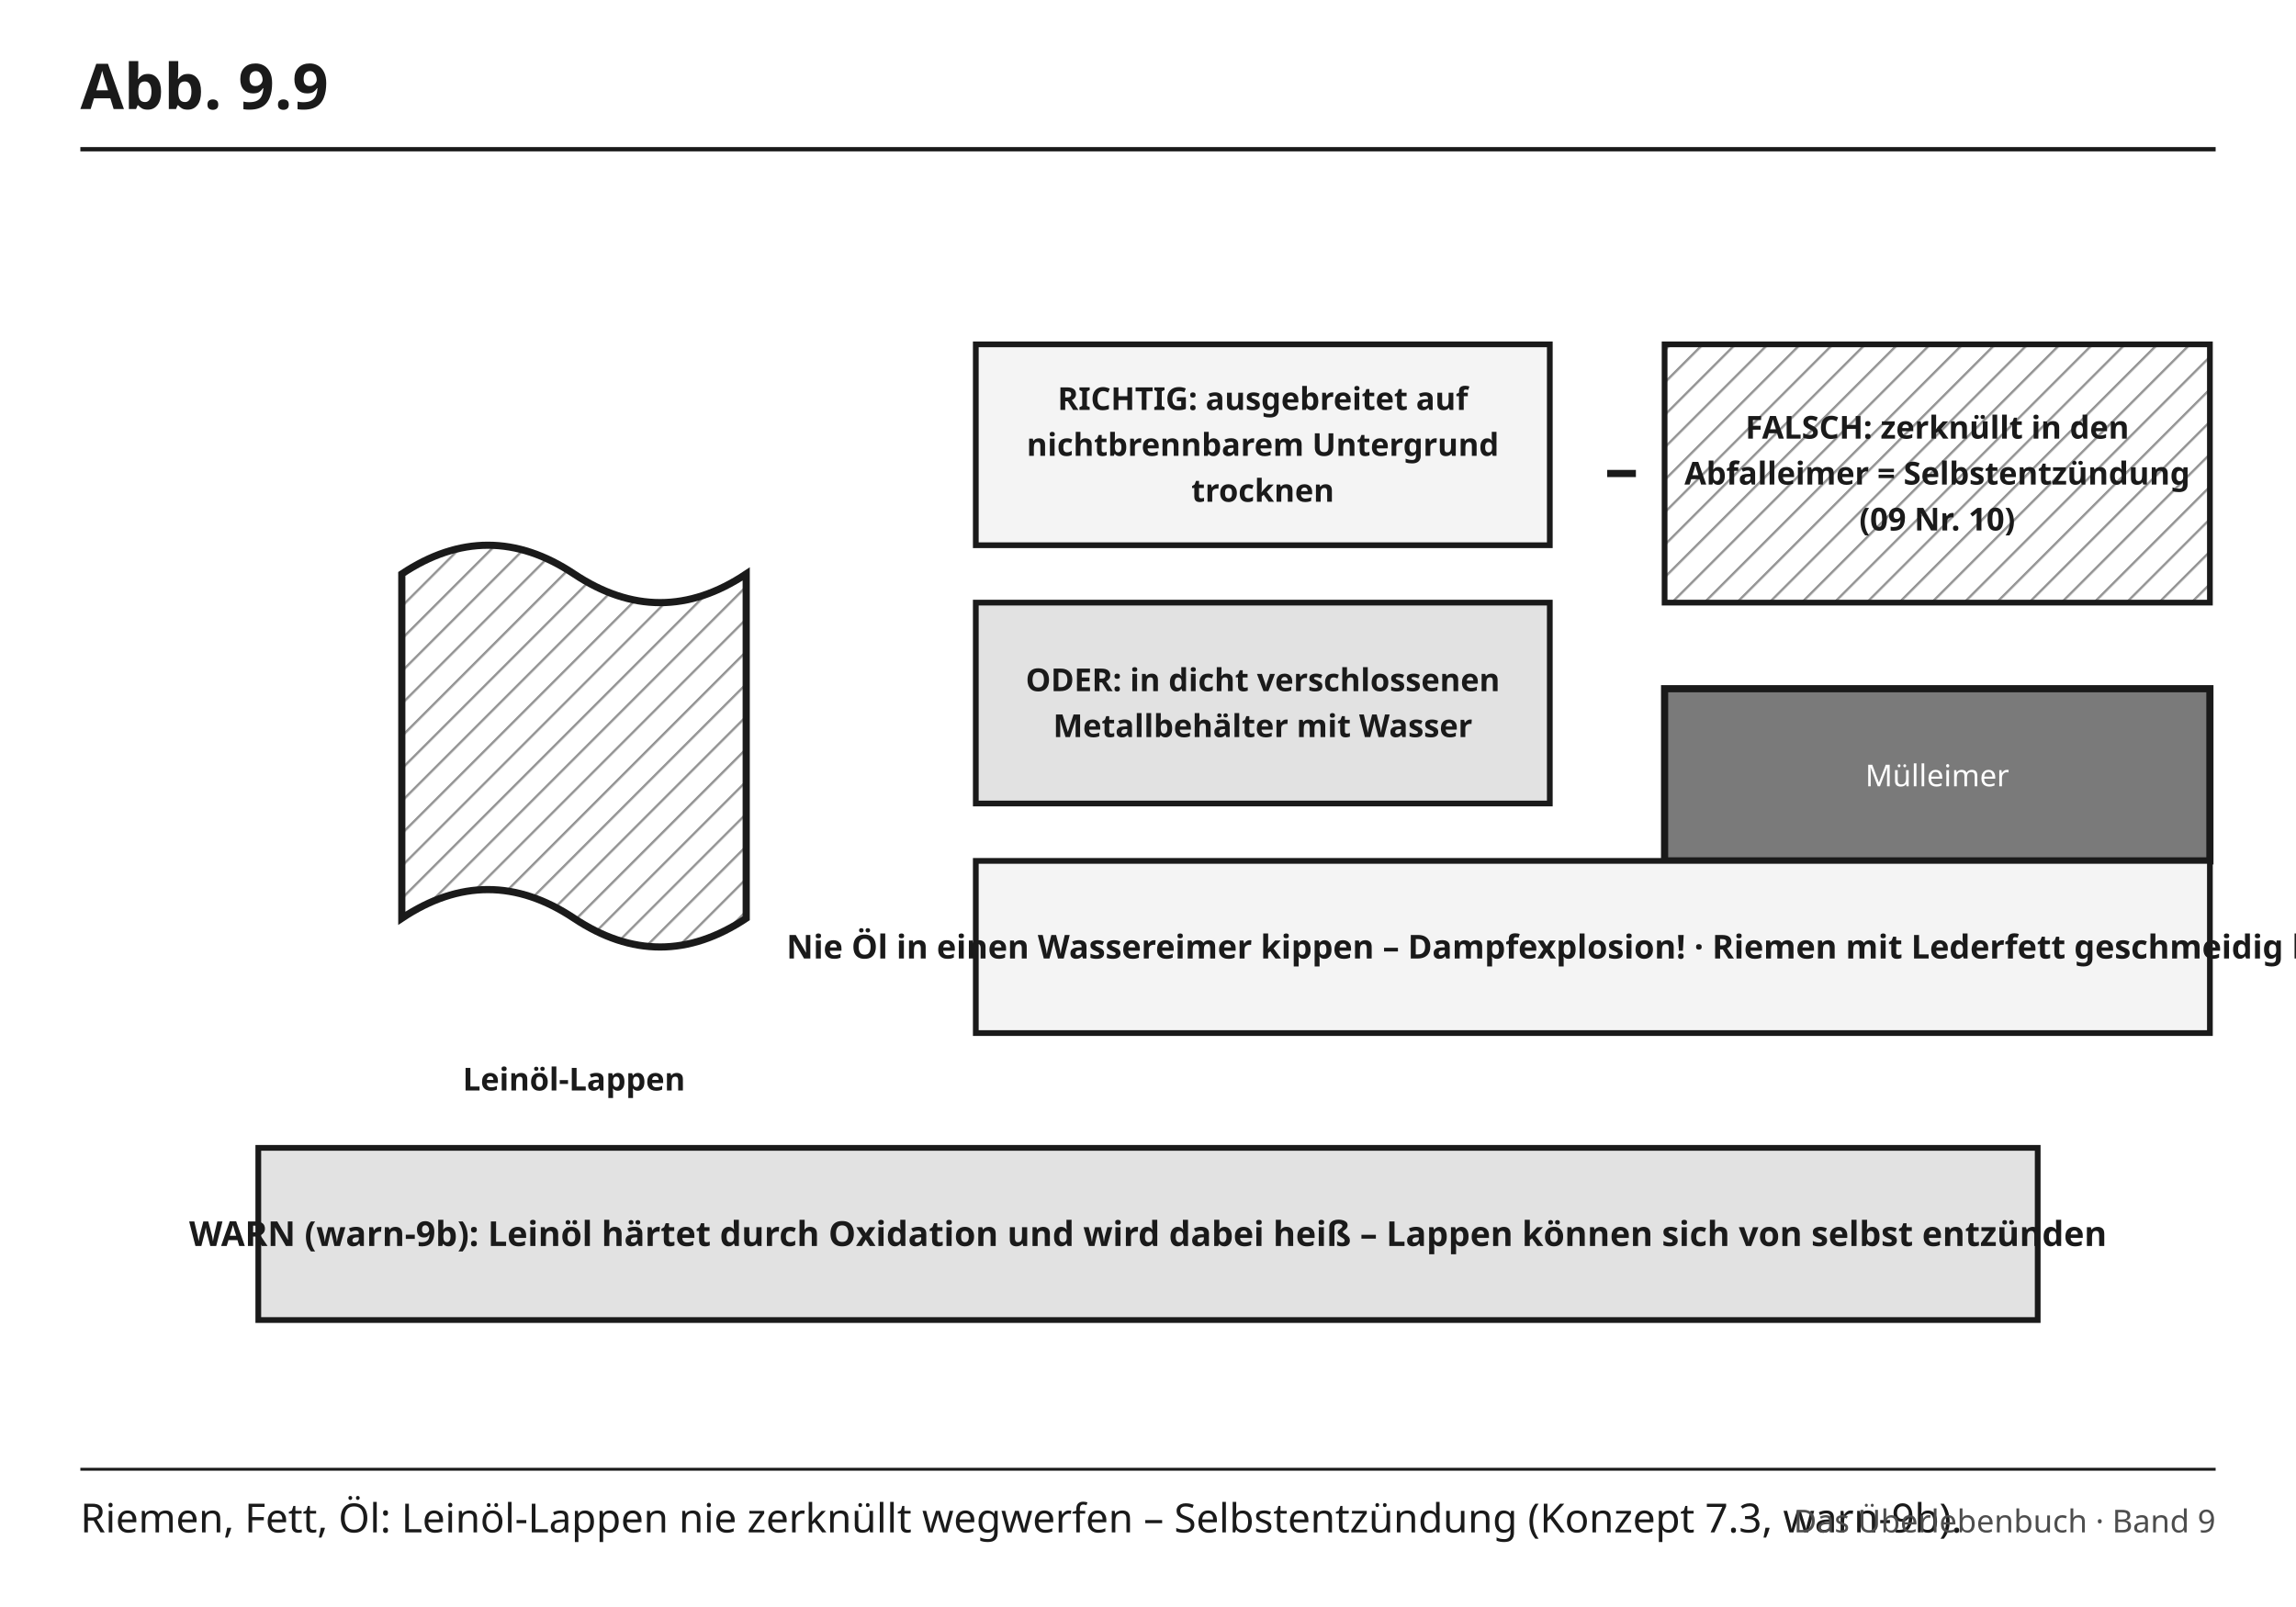
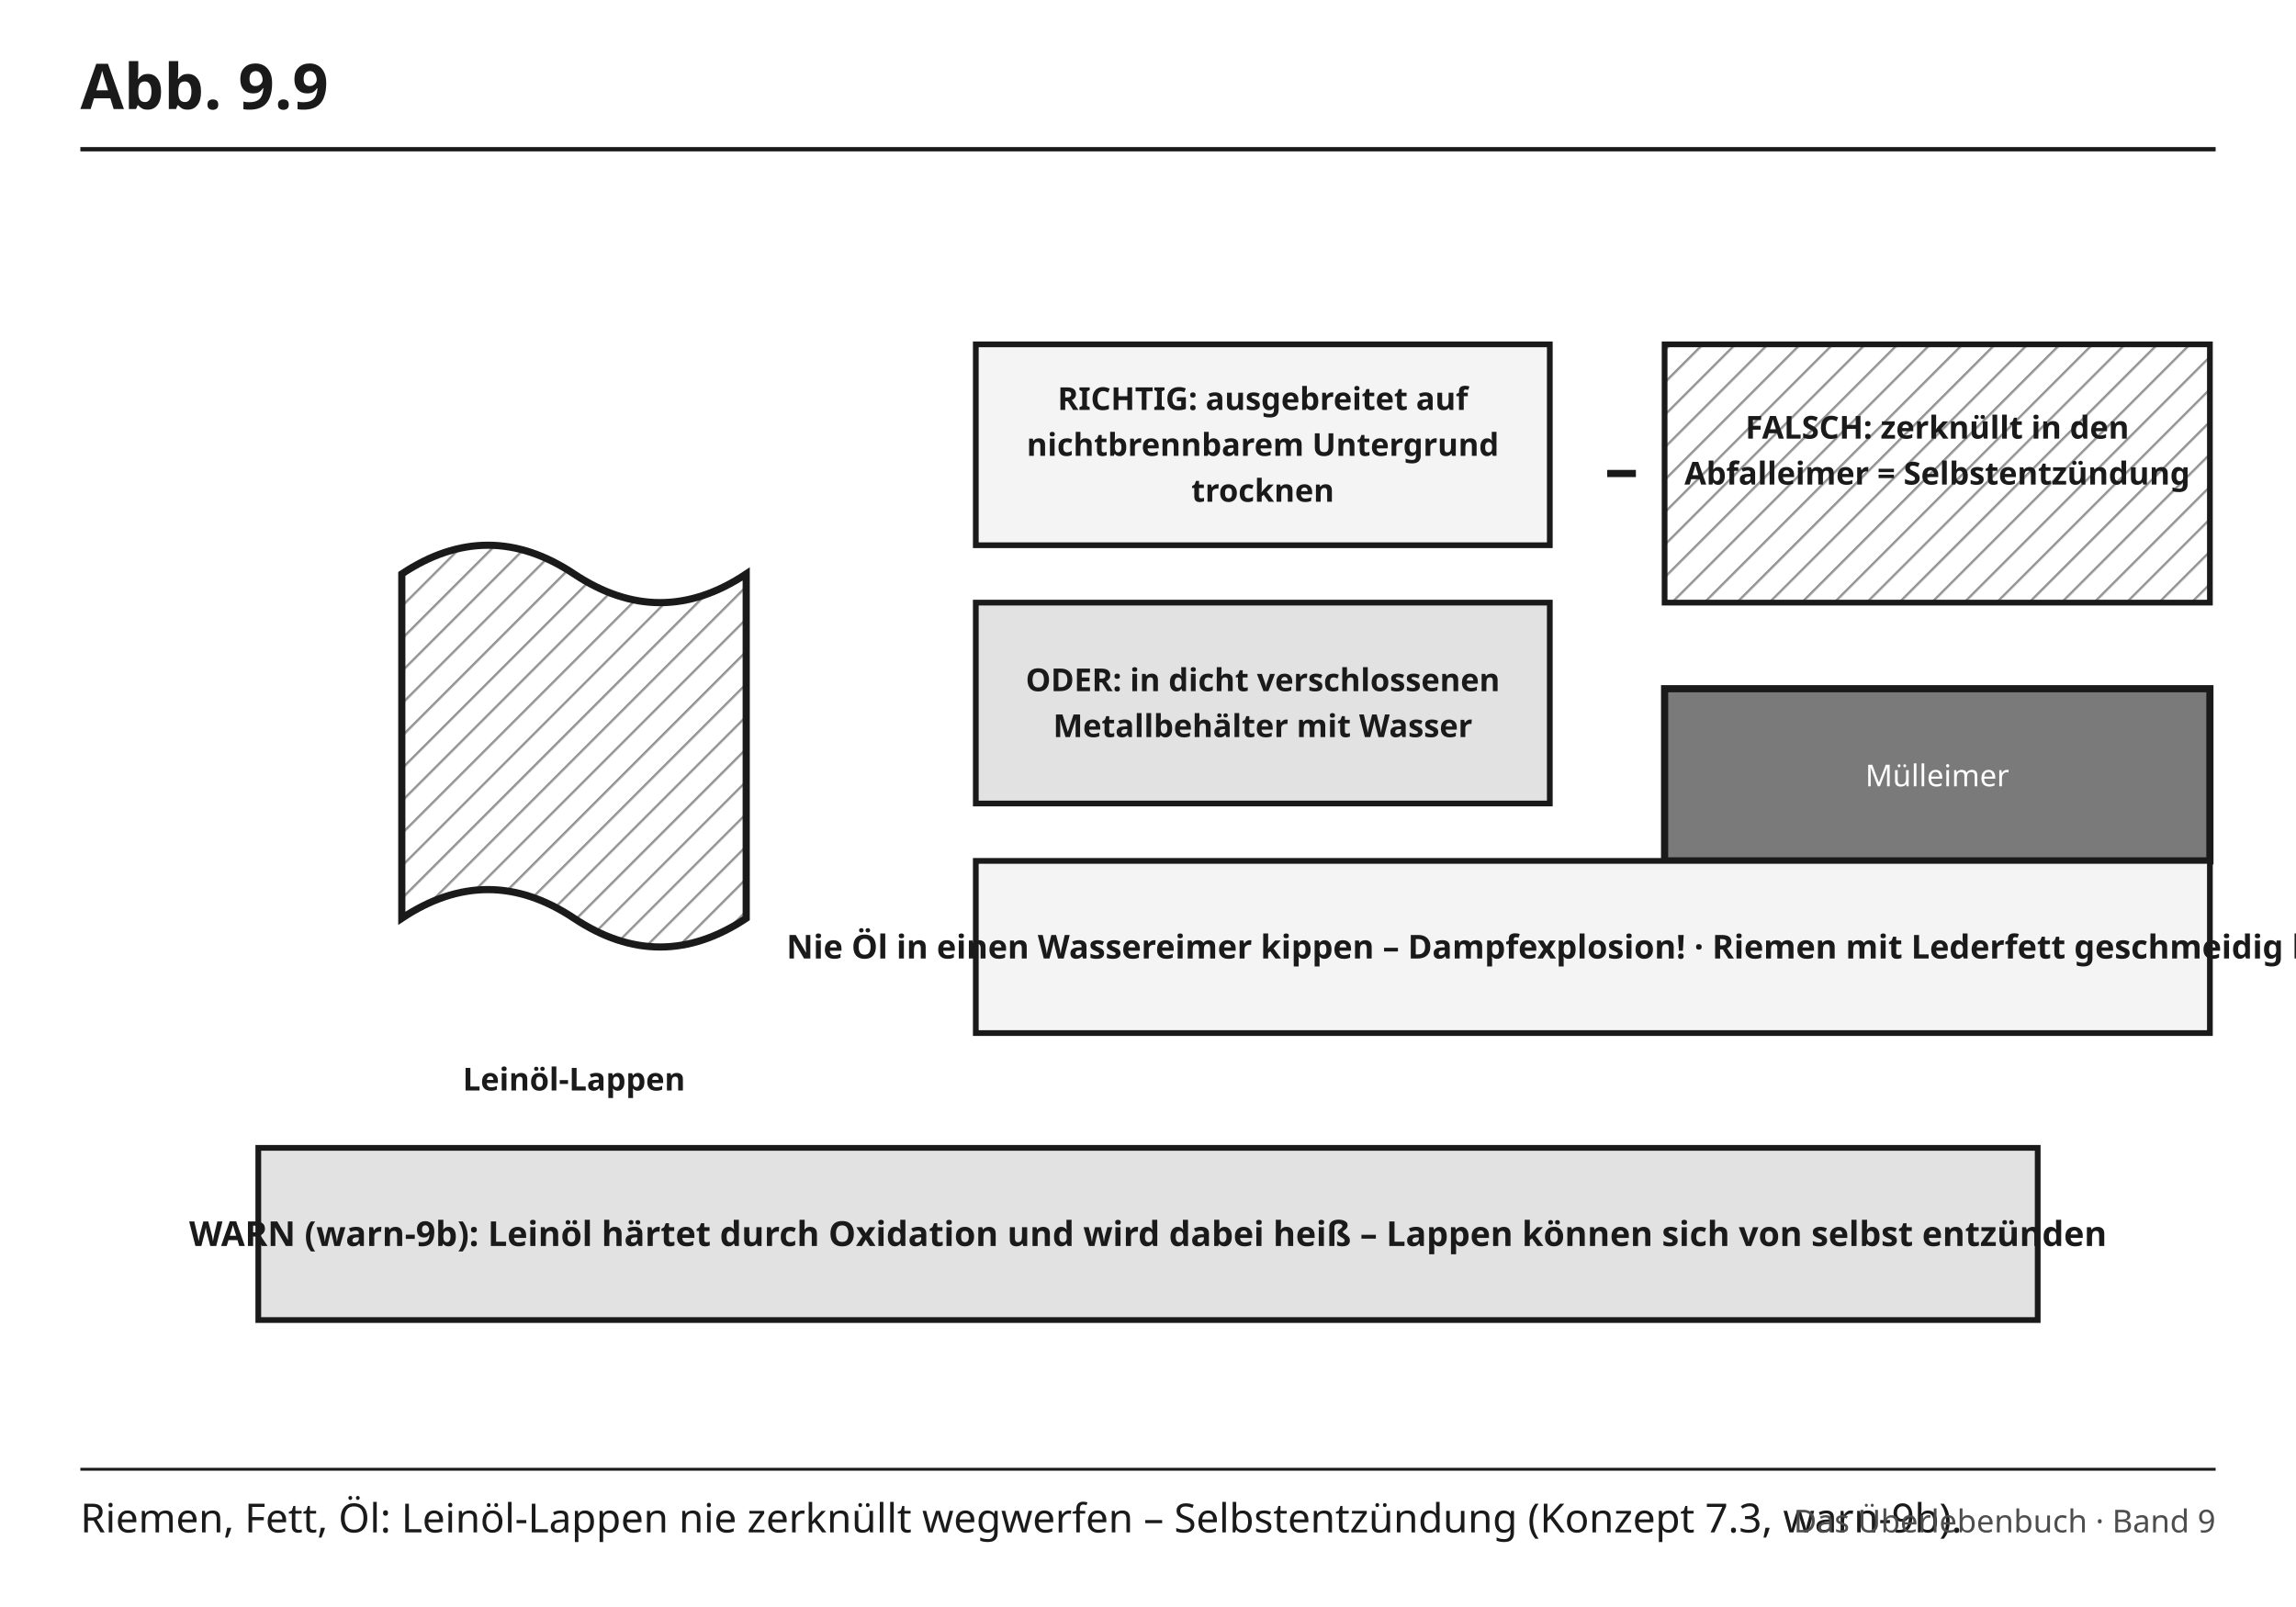
<svg xmlns="http://www.w3.org/2000/svg" xml:lang="de" viewBox="0 0 800 560" role="img" aria-label="Abb. 9.9 – Riemen, Fett, Öl: Leinöl-Lappen nie zerknüllt wegwerfen – Selbstentzündung (Konzept 7.3, warn-9b).">
  <defs>
    <marker id="ah" markerWidth="10" markerHeight="8" refX="9" refY="4" orient="auto">
      <path d="M0 0 L10 4 L0 8 z" fill="#1a1a1a" />
    </marker>
    <marker id="ahs" markerWidth="10" markerHeight="8" refX="1" refY="4" orient="auto">
      <path d="M10 0 L0 4 L10 8 z" fill="#1a1a1a" />
    </marker>
    <pattern id="hatch" width="8" height="8" patternTransform="rotate(45)" patternUnits="userSpaceOnUse">
      <line x1="0" y1="0" x2="0" y2="8" stroke="#8c8c8c" stroke-width="1.6" />
    </pattern>
    <pattern id="cross" width="8" height="8" patternUnits="userSpaceOnUse">
      <path d="M0 0 L8 8 M8 0 L0 8" stroke="#bfbfbf" stroke-width="1" />
    </pattern>
    <pattern id="dots" width="7" height="7" patternUnits="userSpaceOnUse">
      <circle cx="2" cy="2" r="1.4" fill="#8c8c8c" />
    </pattern>
  </defs>
  <rect x="0" y="0" width="800" height="560" fill="#ffffff" />
  <text x="28" y="38" font-family="sans-serif" font-size="22" text-anchor="start" font-weight="bold" fill="#1a1a1a">Abb. 9.9</text>
  <line x1="28" y1="52" x2="772" y2="52" stroke="#1a1a1a" stroke-width="1.5" />
  <path d="M140 200 q 30 -20 60 0 q 30 20 60 0 l 0 120 q -30 20 -60 0 q -30 -20 -60 0 Z" fill="url(#hatch)" stroke="#1a1a1a" stroke-width="2.5" />
  <text x="200" y="380" font-family="sans-serif" font-size="11" text-anchor="middle" font-weight="bold" fill="#1a1a1a">Leinöl-Lappen</text>
  <rect x="340" y="120" width="200" height="70" fill="#f4f4f4" stroke="#1a1a1a" stroke-width="2" />
  <text x="440" y="142.85" font-family="sans-serif" font-size="11" text-anchor="middle" font-weight="bold" fill="#1a1a1a">RICHTIG: ausgebreitet auf</text>
  <text x="440" y="158.85" font-family="sans-serif" font-size="11" text-anchor="middle" font-weight="bold" fill="#1a1a1a">nichtbrennbarem Untergrund</text>
  <text x="440" y="174.85" font-family="sans-serif" font-size="11" text-anchor="middle" font-weight="bold" fill="#1a1a1a">trocknen</text>
  <rect x="340" y="210" width="200" height="70" fill="#e2e2e2" stroke="#1a1a1a" stroke-width="2" />
  <text x="440" y="240.85" font-family="sans-serif" font-size="11" text-anchor="middle" font-weight="bold" fill="#1a1a1a">ODER: in dicht verschlossenen</text>
  <text x="440" y="256.85" font-family="sans-serif" font-size="11" text-anchor="middle" font-weight="bold" fill="#1a1a1a">Metallbehälter mit Wasser</text>
  <rect x="580" y="120" width="190" height="90" fill="url(#hatch)" stroke="#1a1a1a" stroke-width="2" />
  <text x="675" y="152.85" font-family="sans-serif" font-size="11" text-anchor="middle" font-weight="bold" fill="#1a1a1a">FALSCH: zerknüllt in den</text>
  <text x="675" y="168.85" font-family="sans-serif" font-size="11" text-anchor="middle" font-weight="bold" fill="#1a1a1a">Abfalleimer = Selbstentzündung</text>
-   <text x="675" y="184.85" font-family="sans-serif" font-size="11" text-anchor="middle" font-weight="bold" fill="#1a1a1a">(09 Nr. 10)</text>
+   <text x="675" y="184.85" font-family="sans-serif" font-size="11" text-anchor="middle" font-weight="bold" fill="#1a1a1a" />
  <line x1="560" y1="165" x2="570" y2="165" stroke="#1a1a1a" stroke-width="2.5" />
  <rect x="580" y="240" width="190" height="60" fill="#7a7a7a" stroke="#1a1a1a" stroke-width="2.5" />
  <text x="675" y="274" font-family="sans-serif" font-size="10.5" text-anchor="middle" font-weight="normal" fill="#ffffff">Mülleimer</text>
  <rect x="340" y="300" width="430" height="60" fill="#f4f4f4" stroke="#1a1a1a" stroke-width="2" />
  <text x="555" y="334.025" font-family="sans-serif" font-size="11.5" text-anchor="middle" font-weight="bold" fill="#1a1a1a">Nie Öl in einen Wassereimer kippen – Dampfexplosion! · Riemen mit Lederfett geschmeidig halten</text>
  <rect x="90" y="400" width="620" height="60" fill="#e2e2e2" stroke="#1a1a1a" stroke-width="2" />
  <text x="400" y="434.2" font-family="sans-serif" font-size="12" text-anchor="middle" font-weight="bold" fill="#1a1a1a">WARN (warn-9b): Leinöl härtet durch Oxidation und wird dabei heiß – Lappen können sich von selbst entzünden</text>
  <line x1="28" y1="512" x2="772" y2="512" stroke="#1a1a1a" stroke-width="1" />
  <text x="28" y="534" font-family="sans-serif" font-size="14" text-anchor="start" font-weight="normal" fill="#1a1a1a">Riemen, Fett, Öl: Leinöl-Lappen nie zerknüllt wegwerfen – Selbstentzündung (Konzept 7.3, warn-9b).</text>
  <text x="772" y="534" font-family="sans-serif" font-size="11" text-anchor="end" font-weight="normal" fill="#4d4d4d">Das Überlebenbuch · Band 9</text>
</svg>
